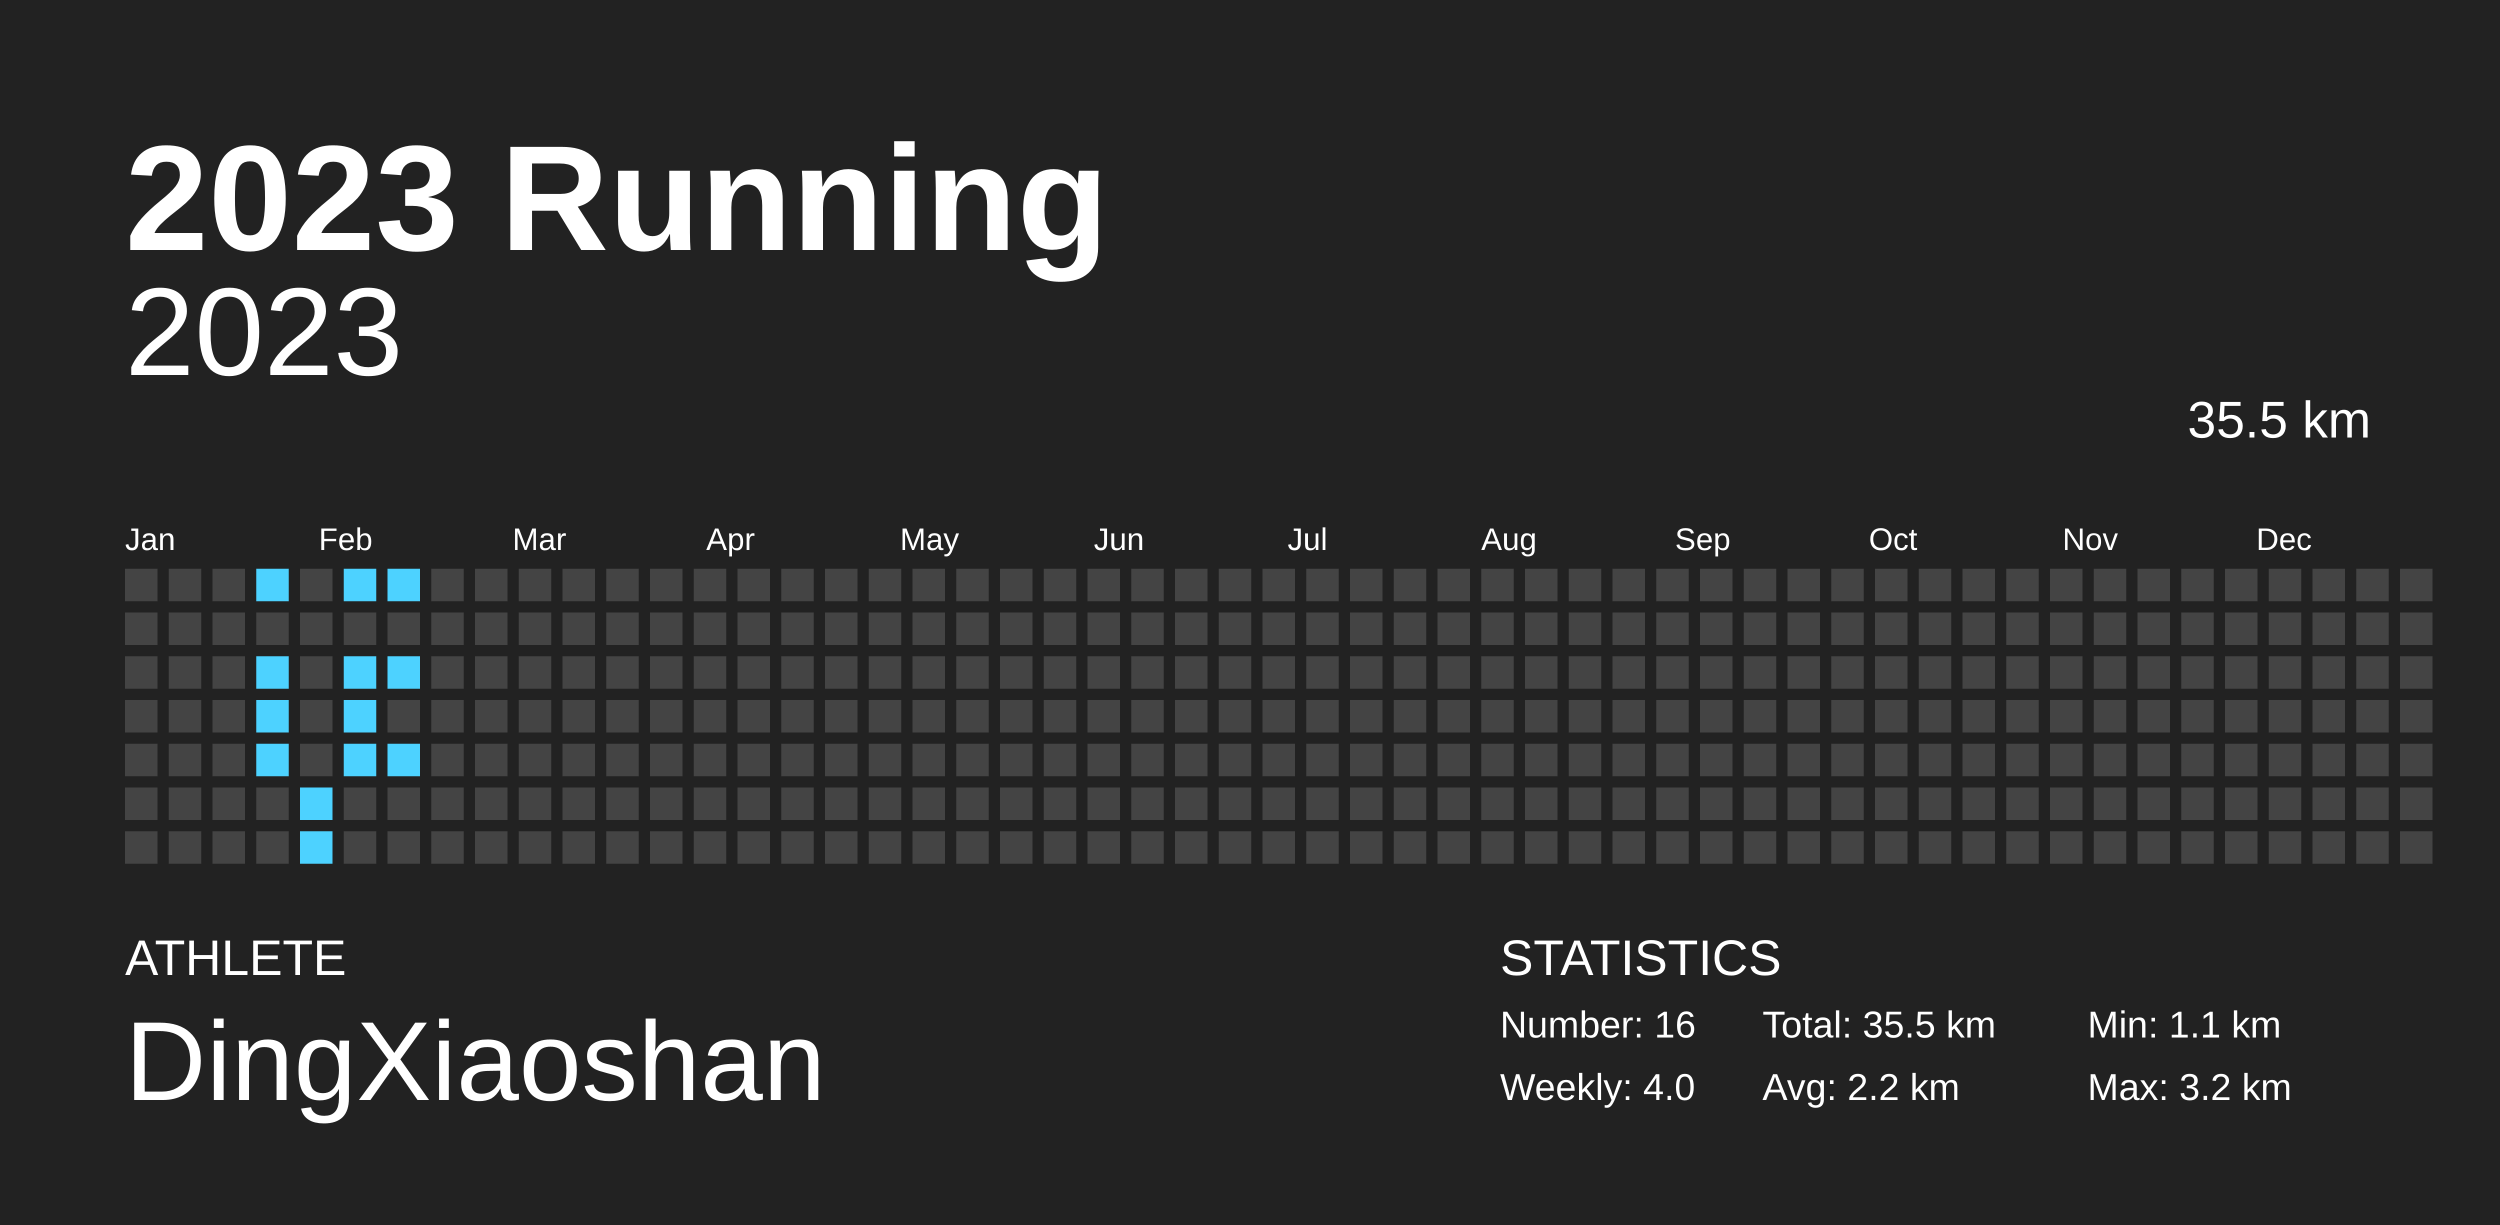
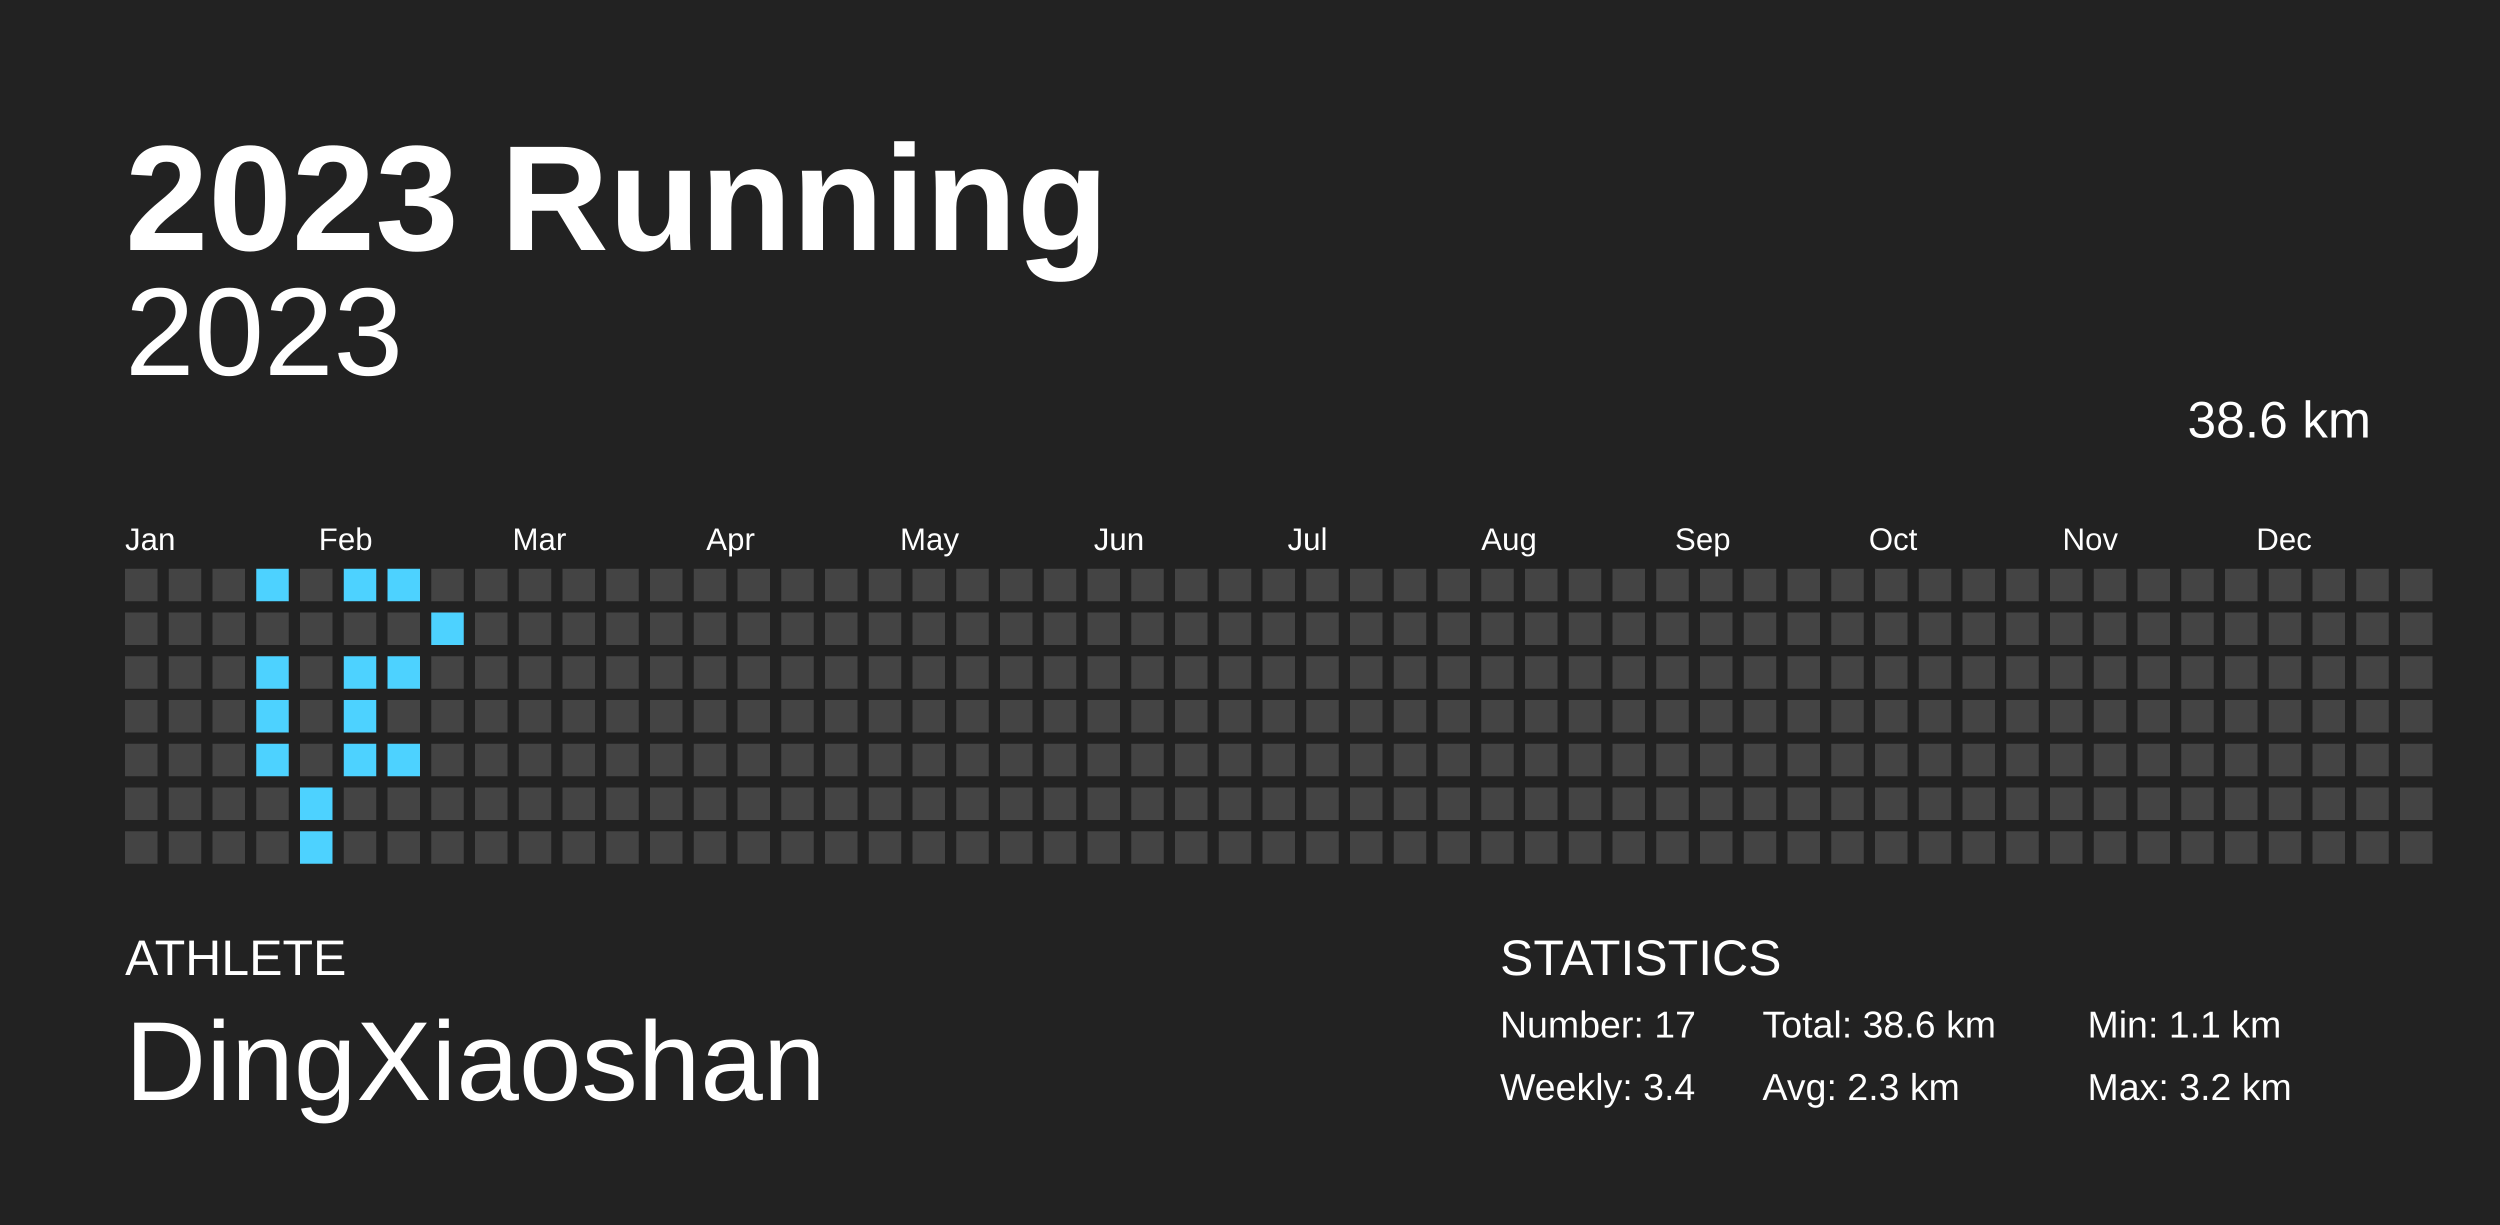
<svg xmlns="http://www.w3.org/2000/svg" baseProfile="full" height="98mm" version="1.1" viewBox="0,0,200,98" width="200mm">
  <defs />
  <rect fill="#222222" height="98" width="200" x="0" y="0" />
  <text fill="#FFFFFF" style="font-size:12px; font-family:Arial; font-weight:bold;" x="10" y="20">2023 Running</text>
  <text fill="#FFFFFF" style="font-size:4px; font-family:Arial" x="10" y="78">ATHLETE</text>
  <text fill="#FFFFFF" style="font-size:9px; font-family:Arial" x="10" y="88">DingXiaoshan</text>
  <text fill="#FFFFFF" style="font-size:4px; font-family:Arial" x="120" y="78">STATISTICS</text>
-   <text fill="#FFFFFF" style="font-size:3px; font-family:Arial" x="120" y="83">Number: 16</text>
-   <text fill="#FFFFFF" style="font-size:3px; font-family:Arial" x="120" y="88">Weekly: 4.0</text>
-   <text fill="#FFFFFF" style="font-size:3px; font-family:Arial" x="141" y="83">Total: 35.5 km</text>
-   <text fill="#FFFFFF" style="font-size:3px; font-family:Arial" x="141" y="88">Avg: 2.2 km</text>
+   <text fill="#FFFFFF" style="font-size:3px; font-family:Arial" x="120" y="83">Number: 17</text>
+   <text fill="#FFFFFF" style="font-size:3px; font-family:Arial" x="120" y="88">Weekly: 3.4</text>
+   <text fill="#FFFFFF" style="font-size:3px; font-family:Arial" x="141" y="83">Total: 38.6 km</text>
+   <text fill="#FFFFFF" style="font-size:3px; font-family:Arial" x="141" y="88">Avg: 2.3 km</text>
  <text fill="#FFFFFF" style="font-size:3px; font-family:Arial" x="167" y="83">Min: 1.1 km</text>
  <text fill="#FFFFFF" style="font-size:3px; font-family:Arial" x="167" y="88">Max: 3.2 km</text>
  <text alignment-baseline="hanging" fill="#FFFFFF" style="font-size:10.0px; font-family:Arial;" x="10" y="30">2023</text>
-   <text alignment-baseline="hanging" fill="#FFFFFF" style="font-size:4.125px; font-family:Arial;" x="175" y="35">35.5 km</text>
+   <text alignment-baseline="hanging" fill="#FFFFFF" style="font-size:4.125px; font-family:Arial;" x="175" y="35">38.6 km</text>
  <text fill="#FFFFFF" style="font-size:2.5px; font-family:Arial" x="10.0" y="44">Jan</text>
  <text fill="#FFFFFF" style="font-size:2.5px; font-family:Arial" x="25.5" y="44">Feb</text>
  <text fill="#FFFFFF" style="font-size:2.5px; font-family:Arial" x="41.0" y="44">Mar</text>
  <text fill="#FFFFFF" style="font-size:2.5px; font-family:Arial" x="56.5" y="44">Apr</text>
  <text fill="#FFFFFF" style="font-size:2.5px; font-family:Arial" x="72.0" y="44">May</text>
  <text fill="#FFFFFF" style="font-size:2.5px; font-family:Arial" x="87.5" y="44">Jun</text>
  <text fill="#FFFFFF" style="font-size:2.5px; font-family:Arial" x="103.0" y="44">Jul</text>
  <text fill="#FFFFFF" style="font-size:2.5px; font-family:Arial" x="118.5" y="44">Aug</text>
  <text fill="#FFFFFF" style="font-size:2.5px; font-family:Arial" x="134.0" y="44">Sep</text>
  <text fill="#FFFFFF" style="font-size:2.5px; font-family:Arial" x="149.5" y="44">Oct</text>
  <text fill="#FFFFFF" style="font-size:2.5px; font-family:Arial" x="165.0" y="44">Nov</text>
  <text fill="#FFFFFF" style="font-size:2.5px; font-family:Arial" x="180.5" y="44">Dec</text>
  <rect fill="#444444" height="2.6" width="2.6" x="10.0" y="45.5" />
  <rect fill="#444444" height="2.6" width="2.6" x="10.0" y="49.0" />
  <rect fill="#444444" height="2.6" width="2.6" x="10.0" y="52.5" />
  <rect fill="#444444" height="2.6" width="2.6" x="10.0" y="56.0" />
  <rect fill="#444444" height="2.6" width="2.6" x="10.0" y="59.5" />
  <rect fill="#444444" height="2.6" width="2.6" x="10.0" y="63.0" />
  <rect fill="#444444" height="2.6" width="2.6" x="10.0" y="66.5" />
  <rect fill="#444444" height="2.6" width="2.6" x="13.5" y="45.5" />
  <rect fill="#444444" height="2.6" width="2.6" x="13.5" y="49.0" />
  <rect fill="#444444" height="2.6" width="2.6" x="13.5" y="52.5" />
  <rect fill="#444444" height="2.6" width="2.6" x="13.5" y="56.0" />
  <rect fill="#444444" height="2.6" width="2.6" x="13.5" y="59.5" />
  <rect fill="#444444" height="2.6" width="2.6" x="13.5" y="63.0" />
  <rect fill="#444444" height="2.6" width="2.6" x="13.5" y="66.5" />
  <rect fill="#444444" height="2.6" width="2.6" x="17.0" y="45.5" />
  <rect fill="#444444" height="2.6" width="2.6" x="17.0" y="49.0" />
  <rect fill="#444444" height="2.6" width="2.6" x="17.0" y="52.5" />
  <rect fill="#444444" height="2.6" width="2.6" x="17.0" y="56.0" />
  <rect fill="#444444" height="2.6" width="2.6" x="17.0" y="59.5" />
  <rect fill="#444444" height="2.6" width="2.6" x="17.0" y="63.0" />
  <rect fill="#444444" height="2.6" width="2.6" x="17.0" y="66.5" />
  <rect fill="#4dd2ff" height="2.6" width="2.6" x="20.5" y="45.5" />
  <rect fill="#444444" height="2.6" width="2.6" x="20.5" y="49.0" />
  <rect fill="#4dd2ff" height="2.6" width="2.6" x="20.5" y="52.5" />
  <rect fill="#4dd2ff" height="2.6" width="2.6" x="20.5" y="56.0" />
  <rect fill="#4dd2ff" height="2.6" width="2.6" x="20.5" y="59.5" />
  <rect fill="#444444" height="2.6" width="2.6" x="20.5" y="63.0" />
  <rect fill="#444444" height="2.6" width="2.6" x="20.5" y="66.5" />
  <rect fill="#444444" height="2.6" width="2.6" x="24.0" y="45.5" />
  <rect fill="#444444" height="2.6" width="2.6" x="24.0" y="49.0" />
  <rect fill="#444444" height="2.6" width="2.6" x="24.0" y="52.5" />
  <rect fill="#444444" height="2.6" width="2.6" x="24.0" y="56.0" />
  <rect fill="#444444" height="2.6" width="2.6" x="24.0" y="59.5" />
  <rect fill="#4dd2ff" height="2.6" width="2.6" x="24.0" y="63.0" />
  <rect fill="#4dd2ff" height="2.6" width="2.6" x="24.0" y="66.5" />
  <rect fill="#4dd2ff" height="2.6" width="2.6" x="27.5" y="45.5" />
  <rect fill="#444444" height="2.6" width="2.6" x="27.5" y="49.0" />
  <rect fill="#4dd2ff" height="2.6" width="2.6" x="27.5" y="52.5" />
  <rect fill="#4dd2ff" height="2.6" width="2.6" x="27.5" y="56.0" />
  <rect fill="#4dd2ff" height="2.6" width="2.6" x="27.5" y="59.5" />
  <rect fill="#444444" height="2.6" width="2.6" x="27.5" y="63.0" />
  <rect fill="#444444" height="2.6" width="2.6" x="27.5" y="66.5" />
  <rect fill="#4dd2ff" height="2.6" width="2.6" x="31.0" y="45.5" />
  <rect fill="#444444" height="2.6" width="2.6" x="31.0" y="49.0" />
  <rect fill="#4dd2ff" height="2.6" width="2.6" x="31.0" y="52.5" />
  <rect fill="#444444" height="2.6" width="2.6" x="31.0" y="56.0" />
  <rect fill="#4dd2ff" height="2.6" width="2.6" x="31.0" y="59.5" />
  <rect fill="#444444" height="2.6" width="2.6" x="31.0" y="63.0" />
  <rect fill="#444444" height="2.6" width="2.6" x="31.0" y="66.5" />
  <rect fill="#444444" height="2.6" width="2.6" x="34.5" y="45.5" />
-   <rect fill="#444444" height="2.6" width="2.6" x="34.5" y="49.0" />
+   <rect fill="#4dd2ff" height="2.6" width="2.6" x="34.5" y="49.0" />
  <rect fill="#444444" height="2.6" width="2.6" x="34.5" y="52.5" />
  <rect fill="#444444" height="2.6" width="2.6" x="34.5" y="56.0" />
  <rect fill="#444444" height="2.6" width="2.6" x="34.5" y="59.5" />
  <rect fill="#444444" height="2.6" width="2.6" x="34.5" y="63.0" />
  <rect fill="#444444" height="2.6" width="2.6" x="34.5" y="66.5" />
  <rect fill="#444444" height="2.6" width="2.6" x="38.0" y="45.5" />
  <rect fill="#444444" height="2.6" width="2.6" x="38.0" y="49.0" />
  <rect fill="#444444" height="2.6" width="2.6" x="38.0" y="52.5" />
  <rect fill="#444444" height="2.6" width="2.6" x="38.0" y="56.0" />
  <rect fill="#444444" height="2.6" width="2.6" x="38.0" y="59.5" />
  <rect fill="#444444" height="2.6" width="2.6" x="38.0" y="63.0" />
  <rect fill="#444444" height="2.6" width="2.6" x="38.0" y="66.5" />
  <rect fill="#444444" height="2.6" width="2.6" x="41.5" y="45.5" />
  <rect fill="#444444" height="2.6" width="2.6" x="41.5" y="49.0" />
  <rect fill="#444444" height="2.6" width="2.6" x="41.5" y="52.5" />
  <rect fill="#444444" height="2.6" width="2.6" x="41.5" y="56.0" />
  <rect fill="#444444" height="2.6" width="2.6" x="41.5" y="59.5" />
  <rect fill="#444444" height="2.6" width="2.6" x="41.5" y="63.0" />
  <rect fill="#444444" height="2.6" width="2.6" x="41.5" y="66.5" />
  <rect fill="#444444" height="2.6" width="2.6" x="45.0" y="45.5" />
  <rect fill="#444444" height="2.6" width="2.6" x="45.0" y="49.0" />
  <rect fill="#444444" height="2.6" width="2.6" x="45.0" y="52.5" />
  <rect fill="#444444" height="2.6" width="2.6" x="45.0" y="56.0" />
  <rect fill="#444444" height="2.6" width="2.6" x="45.0" y="59.5" />
  <rect fill="#444444" height="2.6" width="2.6" x="45.0" y="63.0" />
  <rect fill="#444444" height="2.6" width="2.6" x="45.0" y="66.5" />
  <rect fill="#444444" height="2.6" width="2.6" x="48.5" y="45.5" />
  <rect fill="#444444" height="2.6" width="2.6" x="48.5" y="49.0" />
  <rect fill="#444444" height="2.6" width="2.6" x="48.5" y="52.5" />
  <rect fill="#444444" height="2.6" width="2.6" x="48.5" y="56.0" />
  <rect fill="#444444" height="2.6" width="2.6" x="48.5" y="59.5" />
  <rect fill="#444444" height="2.6" width="2.6" x="48.5" y="63.0" />
  <rect fill="#444444" height="2.6" width="2.6" x="48.5" y="66.5" />
  <rect fill="#444444" height="2.6" width="2.6" x="52.0" y="45.5" />
  <rect fill="#444444" height="2.6" width="2.6" x="52.0" y="49.0" />
  <rect fill="#444444" height="2.6" width="2.6" x="52.0" y="52.5" />
  <rect fill="#444444" height="2.6" width="2.6" x="52.0" y="56.0" />
  <rect fill="#444444" height="2.6" width="2.6" x="52.0" y="59.5" />
  <rect fill="#444444" height="2.6" width="2.6" x="52.0" y="63.0" />
  <rect fill="#444444" height="2.6" width="2.6" x="52.0" y="66.5" />
  <rect fill="#444444" height="2.6" width="2.6" x="55.5" y="45.5" />
  <rect fill="#444444" height="2.6" width="2.6" x="55.5" y="49.0" />
  <rect fill="#444444" height="2.6" width="2.6" x="55.5" y="52.5" />
  <rect fill="#444444" height="2.6" width="2.6" x="55.5" y="56.0" />
  <rect fill="#444444" height="2.6" width="2.6" x="55.5" y="59.5" />
  <rect fill="#444444" height="2.6" width="2.6" x="55.5" y="63.0" />
  <rect fill="#444444" height="2.6" width="2.6" x="55.5" y="66.5" />
  <rect fill="#444444" height="2.6" width="2.6" x="59.0" y="45.5" />
  <rect fill="#444444" height="2.6" width="2.6" x="59.0" y="49.0" />
  <rect fill="#444444" height="2.6" width="2.6" x="59.0" y="52.5" />
  <rect fill="#444444" height="2.6" width="2.6" x="59.0" y="56.0" />
  <rect fill="#444444" height="2.6" width="2.6" x="59.0" y="59.5" />
  <rect fill="#444444" height="2.6" width="2.6" x="59.0" y="63.0" />
  <rect fill="#444444" height="2.6" width="2.6" x="59.0" y="66.5" />
  <rect fill="#444444" height="2.6" width="2.6" x="62.5" y="45.5" />
  <rect fill="#444444" height="2.6" width="2.6" x="62.5" y="49.0" />
  <rect fill="#444444" height="2.6" width="2.6" x="62.5" y="52.5" />
  <rect fill="#444444" height="2.6" width="2.6" x="62.5" y="56.0" />
  <rect fill="#444444" height="2.6" width="2.6" x="62.5" y="59.5" />
  <rect fill="#444444" height="2.6" width="2.6" x="62.5" y="63.0" />
  <rect fill="#444444" height="2.6" width="2.6" x="62.5" y="66.5" />
  <rect fill="#444444" height="2.6" width="2.6" x="66.0" y="45.5" />
  <rect fill="#444444" height="2.6" width="2.6" x="66.0" y="49.0" />
  <rect fill="#444444" height="2.6" width="2.6" x="66.0" y="52.5" />
  <rect fill="#444444" height="2.6" width="2.6" x="66.0" y="56.0" />
  <rect fill="#444444" height="2.6" width="2.6" x="66.0" y="59.5" />
  <rect fill="#444444" height="2.6" width="2.6" x="66.0" y="63.0" />
  <rect fill="#444444" height="2.6" width="2.6" x="66.0" y="66.5" />
  <rect fill="#444444" height="2.6" width="2.6" x="69.5" y="45.5" />
  <rect fill="#444444" height="2.6" width="2.6" x="69.5" y="49.0" />
  <rect fill="#444444" height="2.6" width="2.6" x="69.5" y="52.5" />
  <rect fill="#444444" height="2.6" width="2.6" x="69.5" y="56.0" />
  <rect fill="#444444" height="2.6" width="2.6" x="69.5" y="59.5" />
  <rect fill="#444444" height="2.6" width="2.6" x="69.5" y="63.0" />
  <rect fill="#444444" height="2.6" width="2.6" x="69.5" y="66.5" />
  <rect fill="#444444" height="2.6" width="2.6" x="73.0" y="45.5" />
  <rect fill="#444444" height="2.6" width="2.6" x="73.0" y="49.0" />
  <rect fill="#444444" height="2.6" width="2.6" x="73.0" y="52.5" />
  <rect fill="#444444" height="2.6" width="2.6" x="73.0" y="56.0" />
  <rect fill="#444444" height="2.6" width="2.6" x="73.0" y="59.5" />
  <rect fill="#444444" height="2.6" width="2.6" x="73.0" y="63.0" />
  <rect fill="#444444" height="2.6" width="2.6" x="73.0" y="66.5" />
  <rect fill="#444444" height="2.6" width="2.6" x="76.5" y="45.5" />
  <rect fill="#444444" height="2.6" width="2.6" x="76.5" y="49.0" />
  <rect fill="#444444" height="2.6" width="2.6" x="76.5" y="52.5" />
  <rect fill="#444444" height="2.6" width="2.6" x="76.5" y="56.0" />
  <rect fill="#444444" height="2.6" width="2.6" x="76.5" y="59.5" />
  <rect fill="#444444" height="2.6" width="2.6" x="76.5" y="63.0" />
  <rect fill="#444444" height="2.6" width="2.6" x="76.5" y="66.5" />
  <rect fill="#444444" height="2.6" width="2.6" x="80.0" y="45.5" />
  <rect fill="#444444" height="2.6" width="2.6" x="80.0" y="49.0" />
  <rect fill="#444444" height="2.6" width="2.6" x="80.0" y="52.5" />
  <rect fill="#444444" height="2.6" width="2.6" x="80.0" y="56.0" />
  <rect fill="#444444" height="2.6" width="2.6" x="80.0" y="59.5" />
  <rect fill="#444444" height="2.6" width="2.6" x="80.0" y="63.0" />
  <rect fill="#444444" height="2.6" width="2.6" x="80.0" y="66.5" />
  <rect fill="#444444" height="2.6" width="2.6" x="83.5" y="45.5" />
  <rect fill="#444444" height="2.6" width="2.6" x="83.5" y="49.0" />
  <rect fill="#444444" height="2.6" width="2.6" x="83.5" y="52.5" />
  <rect fill="#444444" height="2.6" width="2.6" x="83.5" y="56.0" />
  <rect fill="#444444" height="2.6" width="2.6" x="83.5" y="59.5" />
  <rect fill="#444444" height="2.6" width="2.6" x="83.5" y="63.0" />
  <rect fill="#444444" height="2.6" width="2.6" x="83.5" y="66.5" />
  <rect fill="#444444" height="2.6" width="2.6" x="87.0" y="45.5" />
  <rect fill="#444444" height="2.6" width="2.6" x="87.0" y="49.0" />
  <rect fill="#444444" height="2.6" width="2.6" x="87.0" y="52.5" />
  <rect fill="#444444" height="2.6" width="2.6" x="87.0" y="56.0" />
  <rect fill="#444444" height="2.6" width="2.6" x="87.0" y="59.5" />
  <rect fill="#444444" height="2.6" width="2.6" x="87.0" y="63.0" />
  <rect fill="#444444" height="2.6" width="2.6" x="87.0" y="66.5" />
  <rect fill="#444444" height="2.6" width="2.6" x="90.5" y="45.5" />
  <rect fill="#444444" height="2.6" width="2.6" x="90.5" y="49.0" />
  <rect fill="#444444" height="2.6" width="2.6" x="90.5" y="52.5" />
  <rect fill="#444444" height="2.6" width="2.6" x="90.5" y="56.0" />
  <rect fill="#444444" height="2.6" width="2.6" x="90.5" y="59.5" />
  <rect fill="#444444" height="2.6" width="2.6" x="90.5" y="63.0" />
  <rect fill="#444444" height="2.6" width="2.6" x="90.5" y="66.5" />
  <rect fill="#444444" height="2.6" width="2.6" x="94.0" y="45.5" />
  <rect fill="#444444" height="2.6" width="2.6" x="94.0" y="49.0" />
  <rect fill="#444444" height="2.6" width="2.6" x="94.0" y="52.5" />
  <rect fill="#444444" height="2.6" width="2.6" x="94.0" y="56.0" />
  <rect fill="#444444" height="2.6" width="2.6" x="94.0" y="59.5" />
  <rect fill="#444444" height="2.6" width="2.6" x="94.0" y="63.0" />
  <rect fill="#444444" height="2.6" width="2.6" x="94.0" y="66.5" />
  <rect fill="#444444" height="2.6" width="2.6" x="97.5" y="45.5" />
  <rect fill="#444444" height="2.6" width="2.6" x="97.5" y="49.0" />
  <rect fill="#444444" height="2.6" width="2.6" x="97.5" y="52.5" />
  <rect fill="#444444" height="2.6" width="2.6" x="97.5" y="56.0" />
  <rect fill="#444444" height="2.6" width="2.6" x="97.5" y="59.5" />
  <rect fill="#444444" height="2.6" width="2.6" x="97.5" y="63.0" />
  <rect fill="#444444" height="2.6" width="2.6" x="97.5" y="66.5" />
  <rect fill="#444444" height="2.6" width="2.6" x="101.0" y="45.5" />
  <rect fill="#444444" height="2.6" width="2.6" x="101.0" y="49.0" />
  <rect fill="#444444" height="2.6" width="2.6" x="101.0" y="52.5" />
  <rect fill="#444444" height="2.6" width="2.6" x="101.0" y="56.0" />
  <rect fill="#444444" height="2.6" width="2.6" x="101.0" y="59.5" />
  <rect fill="#444444" height="2.6" width="2.6" x="101.0" y="63.0" />
  <rect fill="#444444" height="2.6" width="2.6" x="101.0" y="66.5" />
  <rect fill="#444444" height="2.6" width="2.6" x="104.5" y="45.5" />
  <rect fill="#444444" height="2.6" width="2.6" x="104.5" y="49.0" />
  <rect fill="#444444" height="2.6" width="2.6" x="104.5" y="52.5" />
  <rect fill="#444444" height="2.6" width="2.6" x="104.5" y="56.0" />
  <rect fill="#444444" height="2.6" width="2.6" x="104.5" y="59.5" />
  <rect fill="#444444" height="2.6" width="2.6" x="104.5" y="63.0" />
  <rect fill="#444444" height="2.6" width="2.6" x="104.5" y="66.5" />
  <rect fill="#444444" height="2.6" width="2.6" x="108.0" y="45.5" />
  <rect fill="#444444" height="2.6" width="2.6" x="108.0" y="49.0" />
  <rect fill="#444444" height="2.6" width="2.6" x="108.0" y="52.5" />
  <rect fill="#444444" height="2.6" width="2.6" x="108.0" y="56.0" />
  <rect fill="#444444" height="2.6" width="2.6" x="108.0" y="59.5" />
  <rect fill="#444444" height="2.6" width="2.6" x="108.0" y="63.0" />
  <rect fill="#444444" height="2.6" width="2.6" x="108.0" y="66.5" />
  <rect fill="#444444" height="2.6" width="2.6" x="111.5" y="45.5" />
  <rect fill="#444444" height="2.6" width="2.6" x="111.5" y="49.0" />
  <rect fill="#444444" height="2.6" width="2.6" x="111.5" y="52.5" />
  <rect fill="#444444" height="2.6" width="2.6" x="111.5" y="56.0" />
  <rect fill="#444444" height="2.6" width="2.6" x="111.5" y="59.5" />
  <rect fill="#444444" height="2.6" width="2.6" x="111.5" y="63.0" />
  <rect fill="#444444" height="2.6" width="2.6" x="111.5" y="66.5" />
  <rect fill="#444444" height="2.6" width="2.6" x="115.0" y="45.5" />
  <rect fill="#444444" height="2.6" width="2.6" x="115.0" y="49.0" />
  <rect fill="#444444" height="2.6" width="2.6" x="115.0" y="52.5" />
  <rect fill="#444444" height="2.6" width="2.6" x="115.0" y="56.0" />
  <rect fill="#444444" height="2.6" width="2.6" x="115.0" y="59.5" />
  <rect fill="#444444" height="2.6" width="2.6" x="115.0" y="63.0" />
  <rect fill="#444444" height="2.6" width="2.6" x="115.0" y="66.5" />
  <rect fill="#444444" height="2.6" width="2.6" x="118.5" y="45.5" />
  <rect fill="#444444" height="2.6" width="2.6" x="118.5" y="49.0" />
  <rect fill="#444444" height="2.6" width="2.6" x="118.5" y="52.5" />
  <rect fill="#444444" height="2.6" width="2.6" x="118.5" y="56.0" />
  <rect fill="#444444" height="2.6" width="2.6" x="118.5" y="59.5" />
  <rect fill="#444444" height="2.6" width="2.6" x="118.5" y="63.0" />
  <rect fill="#444444" height="2.6" width="2.6" x="118.5" y="66.5" />
  <rect fill="#444444" height="2.6" width="2.6" x="122.0" y="45.5" />
  <rect fill="#444444" height="2.6" width="2.6" x="122.0" y="49.0" />
  <rect fill="#444444" height="2.6" width="2.6" x="122.0" y="52.5" />
  <rect fill="#444444" height="2.6" width="2.6" x="122.0" y="56.0" />
  <rect fill="#444444" height="2.6" width="2.6" x="122.0" y="59.5" />
  <rect fill="#444444" height="2.6" width="2.6" x="122.0" y="63.0" />
  <rect fill="#444444" height="2.6" width="2.6" x="122.0" y="66.5" />
  <rect fill="#444444" height="2.6" width="2.6" x="125.5" y="45.5" />
  <rect fill="#444444" height="2.6" width="2.6" x="125.5" y="49.0" />
  <rect fill="#444444" height="2.6" width="2.6" x="125.5" y="52.5" />
  <rect fill="#444444" height="2.6" width="2.6" x="125.5" y="56.0" />
  <rect fill="#444444" height="2.6" width="2.6" x="125.5" y="59.5" />
  <rect fill="#444444" height="2.6" width="2.6" x="125.5" y="63.0" />
  <rect fill="#444444" height="2.6" width="2.6" x="125.5" y="66.5" />
  <rect fill="#444444" height="2.6" width="2.6" x="129.0" y="45.5" />
  <rect fill="#444444" height="2.6" width="2.6" x="129.0" y="49.0" />
  <rect fill="#444444" height="2.6" width="2.6" x="129.0" y="52.5" />
  <rect fill="#444444" height="2.6" width="2.6" x="129.0" y="56.0" />
  <rect fill="#444444" height="2.6" width="2.6" x="129.0" y="59.5" />
  <rect fill="#444444" height="2.6" width="2.6" x="129.0" y="63.0" />
  <rect fill="#444444" height="2.6" width="2.6" x="129.0" y="66.5" />
  <rect fill="#444444" height="2.6" width="2.6" x="132.5" y="45.5" />
  <rect fill="#444444" height="2.6" width="2.6" x="132.5" y="49.0" />
  <rect fill="#444444" height="2.6" width="2.6" x="132.5" y="52.5" />
  <rect fill="#444444" height="2.6" width="2.6" x="132.5" y="56.0" />
  <rect fill="#444444" height="2.6" width="2.6" x="132.5" y="59.5" />
  <rect fill="#444444" height="2.6" width="2.6" x="132.5" y="63.0" />
  <rect fill="#444444" height="2.6" width="2.6" x="132.5" y="66.5" />
  <rect fill="#444444" height="2.6" width="2.6" x="136.0" y="45.5" />
  <rect fill="#444444" height="2.6" width="2.6" x="136.0" y="49.0" />
  <rect fill="#444444" height="2.6" width="2.6" x="136.0" y="52.5" />
  <rect fill="#444444" height="2.6" width="2.6" x="136.0" y="56.0" />
  <rect fill="#444444" height="2.6" width="2.6" x="136.0" y="59.5" />
  <rect fill="#444444" height="2.6" width="2.6" x="136.0" y="63.0" />
  <rect fill="#444444" height="2.6" width="2.6" x="136.0" y="66.5" />
  <rect fill="#444444" height="2.6" width="2.6" x="139.5" y="45.5" />
  <rect fill="#444444" height="2.6" width="2.6" x="139.5" y="49.0" />
  <rect fill="#444444" height="2.6" width="2.6" x="139.5" y="52.5" />
  <rect fill="#444444" height="2.6" width="2.6" x="139.5" y="56.0" />
  <rect fill="#444444" height="2.6" width="2.6" x="139.5" y="59.5" />
  <rect fill="#444444" height="2.6" width="2.6" x="139.5" y="63.0" />
  <rect fill="#444444" height="2.6" width="2.6" x="139.5" y="66.5" />
  <rect fill="#444444" height="2.6" width="2.6" x="143.0" y="45.5" />
  <rect fill="#444444" height="2.6" width="2.6" x="143.0" y="49.0" />
  <rect fill="#444444" height="2.6" width="2.6" x="143.0" y="52.5" />
  <rect fill="#444444" height="2.6" width="2.6" x="143.0" y="56.0" />
  <rect fill="#444444" height="2.6" width="2.6" x="143.0" y="59.5" />
  <rect fill="#444444" height="2.6" width="2.6" x="143.0" y="63.0" />
  <rect fill="#444444" height="2.6" width="2.6" x="143.0" y="66.5" />
  <rect fill="#444444" height="2.6" width="2.6" x="146.5" y="45.5" />
  <rect fill="#444444" height="2.6" width="2.6" x="146.5" y="49.0" />
  <rect fill="#444444" height="2.6" width="2.6" x="146.5" y="52.5" />
  <rect fill="#444444" height="2.6" width="2.6" x="146.5" y="56.0" />
  <rect fill="#444444" height="2.6" width="2.6" x="146.5" y="59.5" />
  <rect fill="#444444" height="2.6" width="2.6" x="146.5" y="63.0" />
  <rect fill="#444444" height="2.6" width="2.6" x="146.5" y="66.5" />
  <rect fill="#444444" height="2.6" width="2.6" x="150.0" y="45.5" />
  <rect fill="#444444" height="2.6" width="2.6" x="150.0" y="49.0" />
  <rect fill="#444444" height="2.6" width="2.6" x="150.0" y="52.5" />
  <rect fill="#444444" height="2.6" width="2.6" x="150.0" y="56.0" />
  <rect fill="#444444" height="2.6" width="2.6" x="150.0" y="59.5" />
  <rect fill="#444444" height="2.6" width="2.6" x="150.0" y="63.0" />
  <rect fill="#444444" height="2.6" width="2.6" x="150.0" y="66.5" />
  <rect fill="#444444" height="2.6" width="2.6" x="153.5" y="45.5" />
  <rect fill="#444444" height="2.6" width="2.6" x="153.5" y="49.0" />
  <rect fill="#444444" height="2.6" width="2.6" x="153.5" y="52.5" />
  <rect fill="#444444" height="2.6" width="2.6" x="153.5" y="56.0" />
  <rect fill="#444444" height="2.6" width="2.6" x="153.5" y="59.5" />
  <rect fill="#444444" height="2.6" width="2.6" x="153.5" y="63.0" />
  <rect fill="#444444" height="2.6" width="2.6" x="153.5" y="66.5" />
  <rect fill="#444444" height="2.6" width="2.6" x="157.0" y="45.5" />
  <rect fill="#444444" height="2.6" width="2.6" x="157.0" y="49.0" />
  <rect fill="#444444" height="2.6" width="2.6" x="157.0" y="52.5" />
  <rect fill="#444444" height="2.6" width="2.6" x="157.0" y="56.0" />
  <rect fill="#444444" height="2.6" width="2.6" x="157.0" y="59.5" />
  <rect fill="#444444" height="2.6" width="2.6" x="157.0" y="63.0" />
  <rect fill="#444444" height="2.6" width="2.6" x="157.0" y="66.5" />
  <rect fill="#444444" height="2.6" width="2.6" x="160.5" y="45.5" />
  <rect fill="#444444" height="2.6" width="2.6" x="160.5" y="49.0" />
  <rect fill="#444444" height="2.6" width="2.6" x="160.5" y="52.5" />
  <rect fill="#444444" height="2.6" width="2.6" x="160.5" y="56.0" />
  <rect fill="#444444" height="2.6" width="2.6" x="160.5" y="59.5" />
  <rect fill="#444444" height="2.6" width="2.6" x="160.5" y="63.0" />
  <rect fill="#444444" height="2.6" width="2.6" x="160.5" y="66.5" />
  <rect fill="#444444" height="2.6" width="2.6" x="164.0" y="45.5" />
  <rect fill="#444444" height="2.6" width="2.6" x="164.0" y="49.0" />
  <rect fill="#444444" height="2.6" width="2.6" x="164.0" y="52.5" />
  <rect fill="#444444" height="2.6" width="2.6" x="164.0" y="56.0" />
  <rect fill="#444444" height="2.6" width="2.6" x="164.0" y="59.5" />
  <rect fill="#444444" height="2.6" width="2.6" x="164.0" y="63.0" />
  <rect fill="#444444" height="2.6" width="2.6" x="164.0" y="66.5" />
  <rect fill="#444444" height="2.6" width="2.6" x="167.5" y="45.5" />
  <rect fill="#444444" height="2.6" width="2.6" x="167.5" y="49.0" />
  <rect fill="#444444" height="2.6" width="2.6" x="167.5" y="52.5" />
  <rect fill="#444444" height="2.6" width="2.6" x="167.5" y="56.0" />
  <rect fill="#444444" height="2.6" width="2.6" x="167.5" y="59.5" />
  <rect fill="#444444" height="2.6" width="2.6" x="167.5" y="63.0" />
  <rect fill="#444444" height="2.6" width="2.6" x="167.5" y="66.5" />
  <rect fill="#444444" height="2.6" width="2.6" x="171.0" y="45.5" />
  <rect fill="#444444" height="2.6" width="2.6" x="171.0" y="49.0" />
  <rect fill="#444444" height="2.6" width="2.6" x="171.0" y="52.5" />
  <rect fill="#444444" height="2.6" width="2.6" x="171.0" y="56.0" />
  <rect fill="#444444" height="2.6" width="2.6" x="171.0" y="59.5" />
  <rect fill="#444444" height="2.6" width="2.6" x="171.0" y="63.0" />
  <rect fill="#444444" height="2.6" width="2.6" x="171.0" y="66.5" />
  <rect fill="#444444" height="2.6" width="2.6" x="174.5" y="45.5" />
  <rect fill="#444444" height="2.6" width="2.6" x="174.5" y="49.0" />
  <rect fill="#444444" height="2.6" width="2.6" x="174.5" y="52.5" />
  <rect fill="#444444" height="2.6" width="2.6" x="174.5" y="56.0" />
  <rect fill="#444444" height="2.6" width="2.6" x="174.5" y="59.5" />
  <rect fill="#444444" height="2.6" width="2.6" x="174.5" y="63.0" />
  <rect fill="#444444" height="2.6" width="2.6" x="174.5" y="66.5" />
  <rect fill="#444444" height="2.6" width="2.6" x="178.0" y="45.5" />
  <rect fill="#444444" height="2.6" width="2.6" x="178.0" y="49.0" />
  <rect fill="#444444" height="2.6" width="2.6" x="178.0" y="52.5" />
  <rect fill="#444444" height="2.6" width="2.6" x="178.0" y="56.0" />
  <rect fill="#444444" height="2.6" width="2.6" x="178.0" y="59.5" />
  <rect fill="#444444" height="2.6" width="2.6" x="178.0" y="63.0" />
  <rect fill="#444444" height="2.6" width="2.6" x="178.0" y="66.5" />
  <rect fill="#444444" height="2.6" width="2.6" x="181.5" y="45.5" />
  <rect fill="#444444" height="2.6" width="2.6" x="181.5" y="49.0" />
  <rect fill="#444444" height="2.6" width="2.6" x="181.5" y="52.5" />
  <rect fill="#444444" height="2.6" width="2.6" x="181.5" y="56.0" />
  <rect fill="#444444" height="2.6" width="2.6" x="181.5" y="59.5" />
  <rect fill="#444444" height="2.6" width="2.6" x="181.5" y="63.0" />
  <rect fill="#444444" height="2.6" width="2.6" x="181.5" y="66.5" />
  <rect fill="#444444" height="2.6" width="2.6" x="185.0" y="45.5" />
  <rect fill="#444444" height="2.6" width="2.6" x="185.0" y="49.0" />
  <rect fill="#444444" height="2.6" width="2.6" x="185.0" y="52.5" />
  <rect fill="#444444" height="2.6" width="2.6" x="185.0" y="56.0" />
  <rect fill="#444444" height="2.6" width="2.6" x="185.0" y="59.5" />
  <rect fill="#444444" height="2.6" width="2.6" x="185.0" y="63.0" />
  <rect fill="#444444" height="2.6" width="2.6" x="185.0" y="66.5" />
  <rect fill="#444444" height="2.6" width="2.6" x="188.5" y="45.5" />
  <rect fill="#444444" height="2.6" width="2.6" x="188.5" y="49.0" />
  <rect fill="#444444" height="2.6" width="2.6" x="188.5" y="52.5" />
  <rect fill="#444444" height="2.6" width="2.6" x="188.5" y="56.0" />
  <rect fill="#444444" height="2.6" width="2.6" x="188.5" y="59.5" />
  <rect fill="#444444" height="2.6" width="2.6" x="188.5" y="63.0" />
  <rect fill="#444444" height="2.6" width="2.6" x="188.5" y="66.5" />
  <rect fill="#444444" height="2.6" width="2.6" x="192.0" y="45.5" />
  <rect fill="#444444" height="2.6" width="2.6" x="192.0" y="49.0" />
  <rect fill="#444444" height="2.6" width="2.6" x="192.0" y="52.5" />
  <rect fill="#444444" height="2.6" width="2.6" x="192.0" y="56.0" />
  <rect fill="#444444" height="2.6" width="2.6" x="192.0" y="59.5" />
  <rect fill="#444444" height="2.6" width="2.6" x="192.0" y="63.0" />
  <rect fill="#444444" height="2.6" width="2.6" x="192.0" y="66.5" />
</svg>
